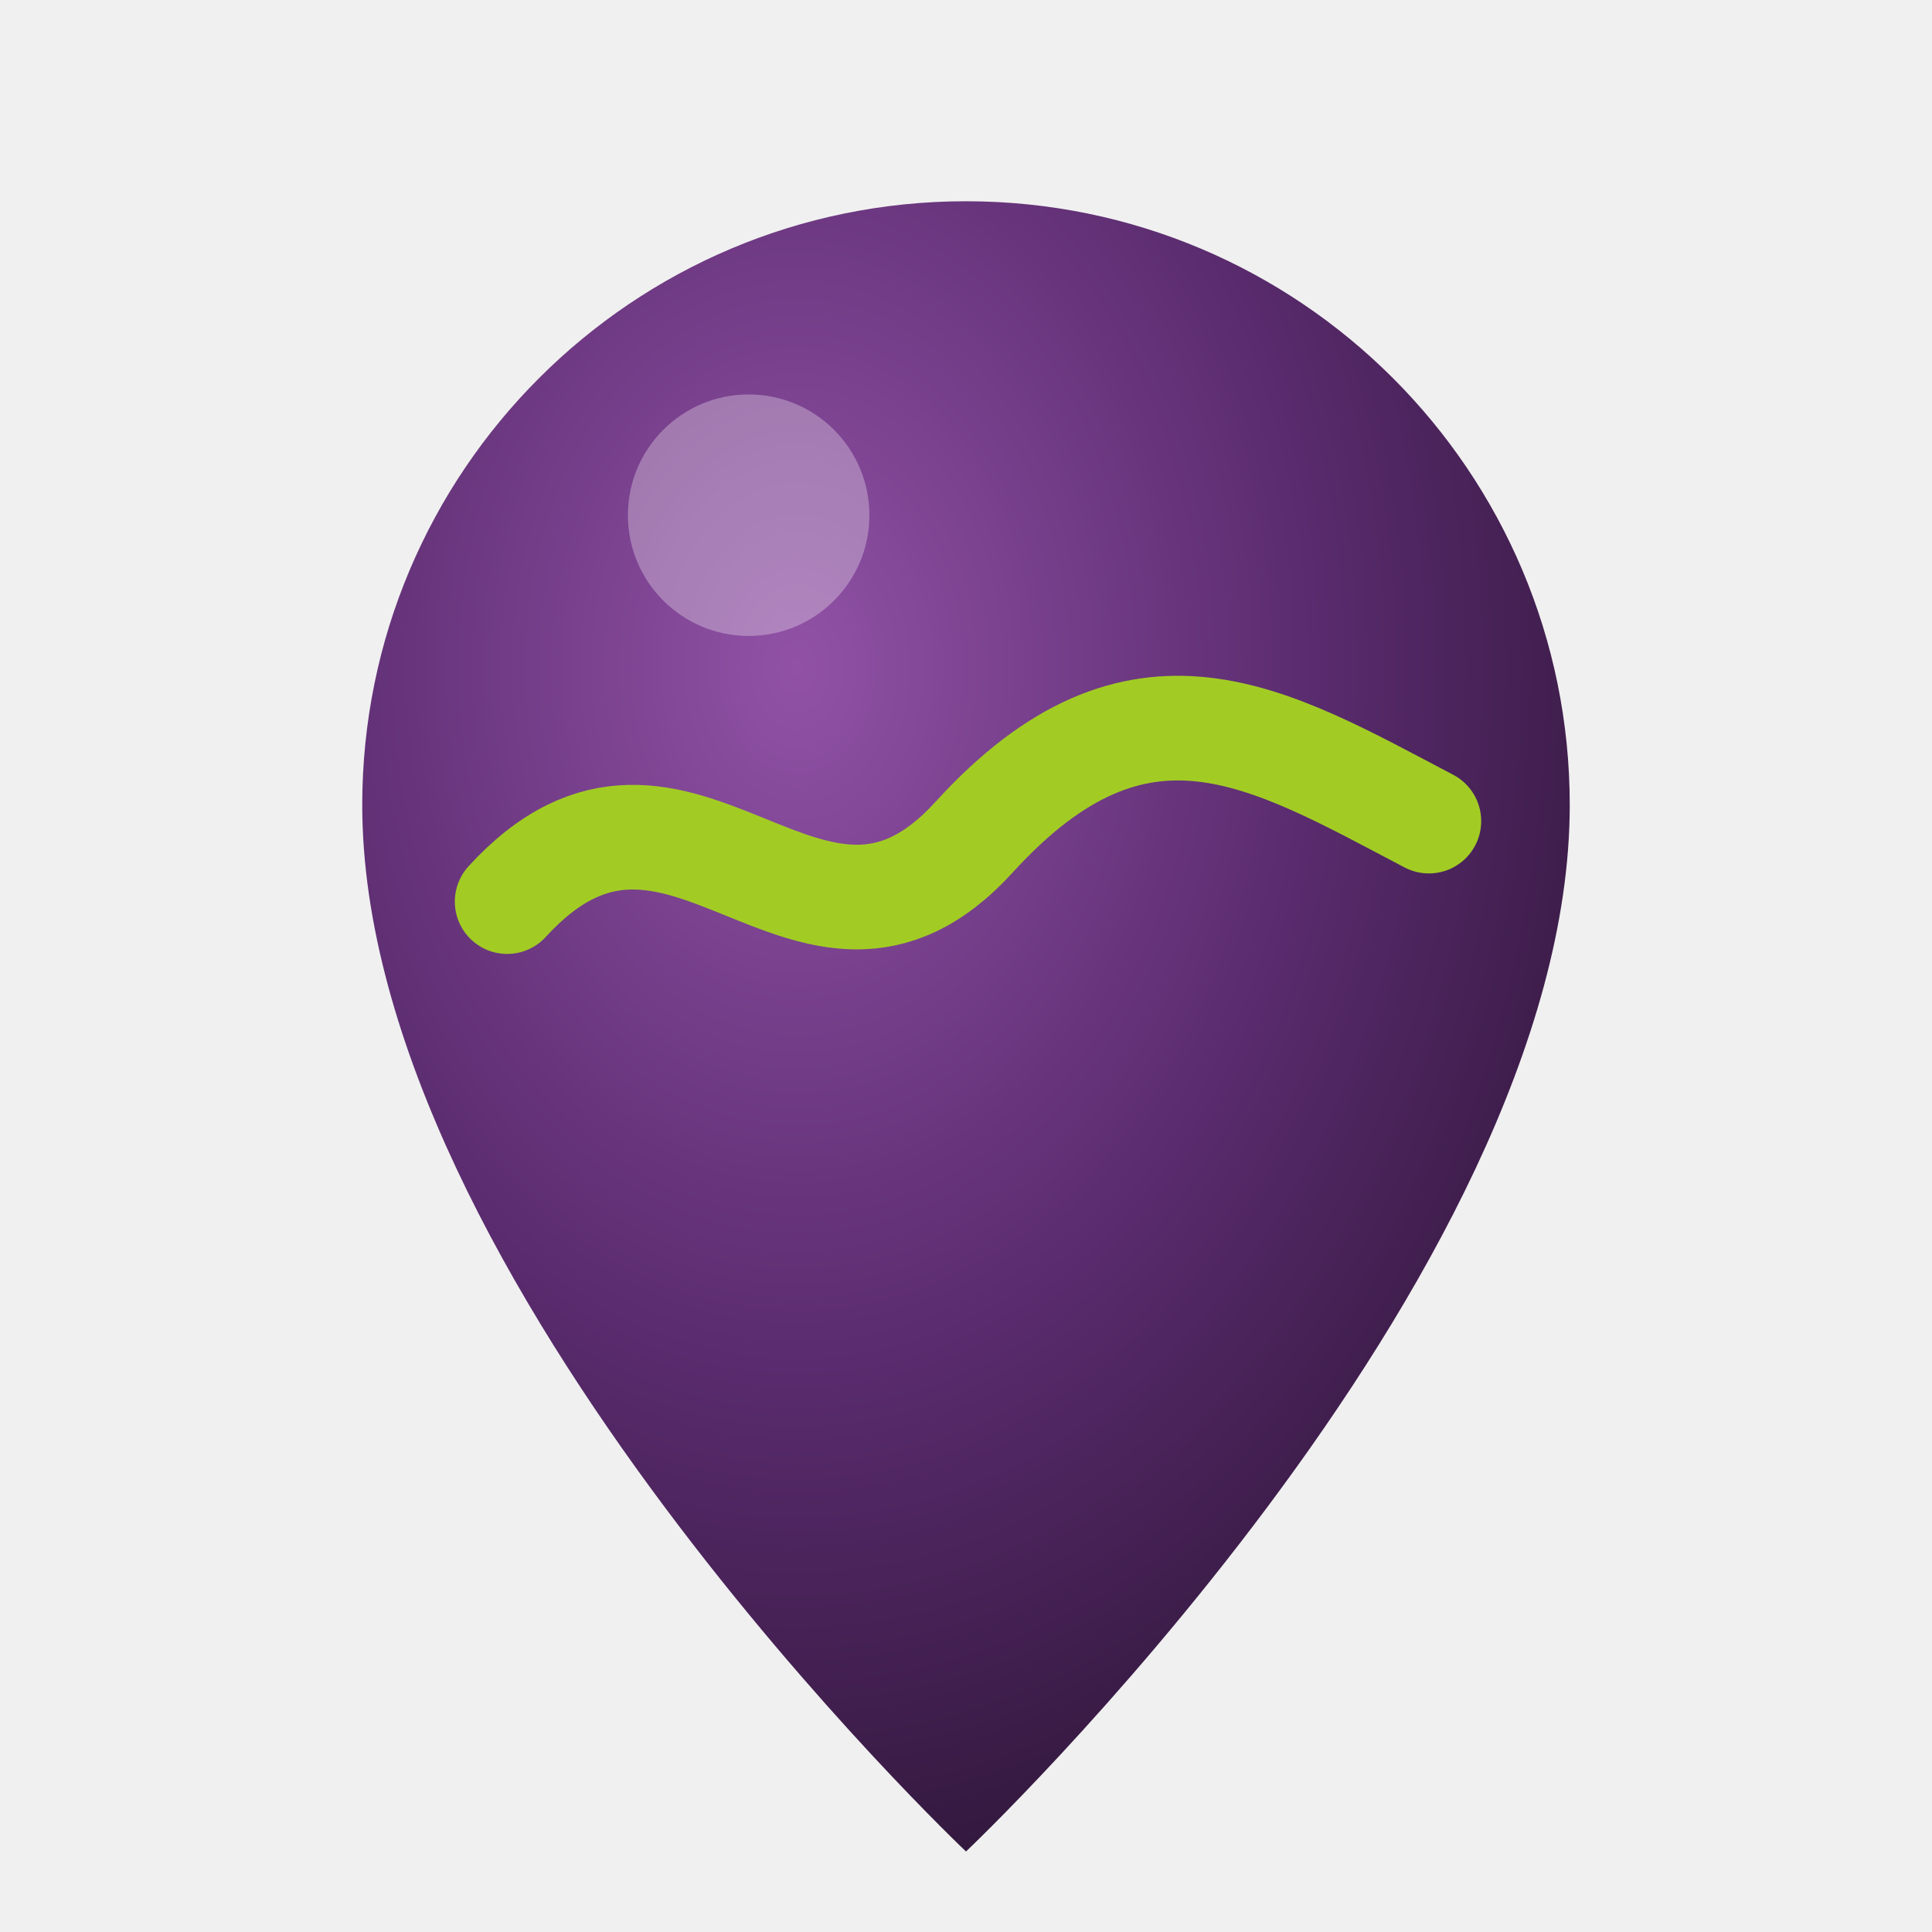
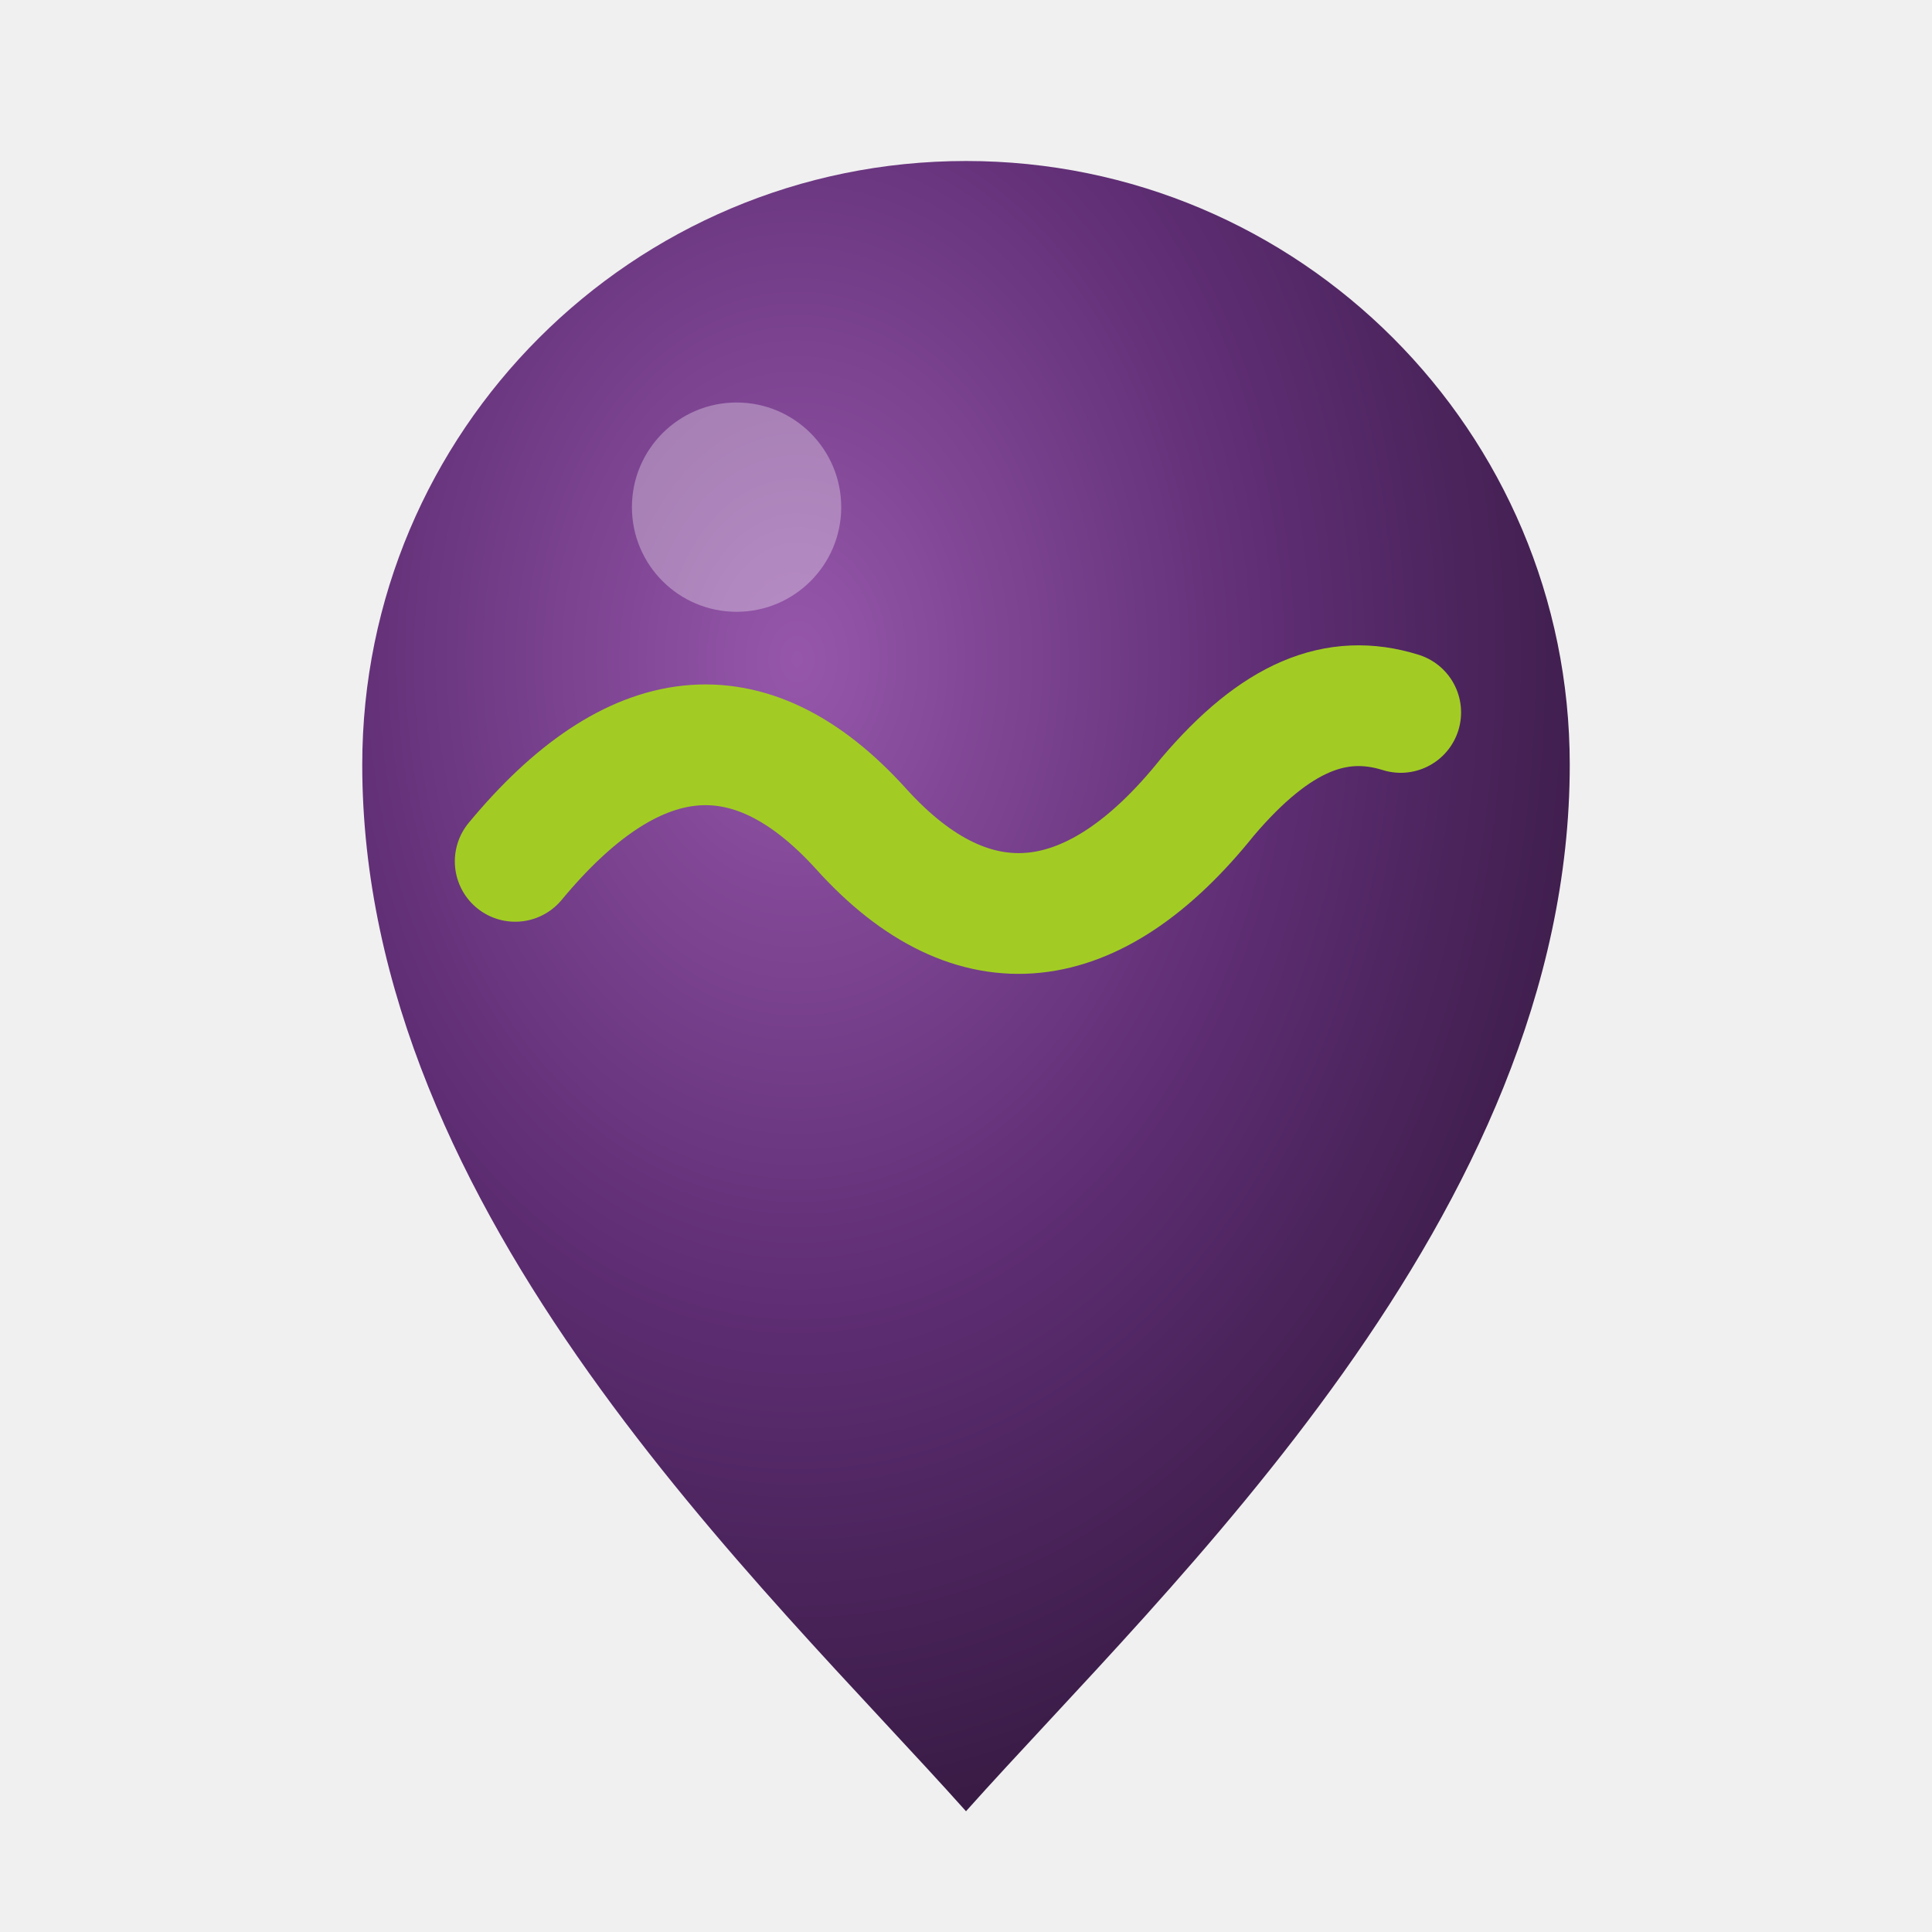
<svg xmlns="http://www.w3.org/2000/svg" viewBox="0 0 48 48" fill="none" role="img" aria-label="Açaí Map">
  <defs>
-     <radialGradient id="am-berry" cx="36%" cy="28%" r="78%">
-       <stop offset="0" stop-color="#9152A6" />
-       <stop offset=".55" stop-color="#5A2B6E" />
+     <radialGradient id="am-b" cx="0.36" cy="0.3" r="0.8">
+       <stop offset="0" stop-color="#9657AB" />
+       <stop offset=".5" stop-color="#5E2D73" />
      <stop offset="1" stop-color="#2E1638" />
    </radialGradient>
  </defs>
-   <path d="M24 46s-15-14.2-15-26a15 15 0 1 1 30 0c0 11.8-15 26-15 26z" fill="url(#am-berry)" />
-   <path d="M12.6 22.4c4.3-4.7 7.5 2.9 11.6-1.6 4.1-4.5 7.3-2.5 11.3-.4" stroke="#A2CC24" stroke-width="2.6" stroke-linecap="round" />
-   <circle cx="18.6" cy="12.8" r="3" fill="#fff" fill-opacity=".3" />
+   <path d="M24 45C19 39.4 9 30.2 9 19a15 15 0 0 1 30 0c0 11.2-10 20.4-15 26z" fill="url(#am-b)" />
+   <path d="M12.8 21.4c2.9-3.5 5.8-3.9 8.6-.8s5.8 2.7 8.6-.8c1.7-2 3.2-2.6 4.8-2.1" stroke="#A2CC24" stroke-width="3" stroke-linecap="round" stroke-linejoin="round" />
+   <circle cx="18.3" cy="12.6" r="2.6" fill="#fff" fill-opacity=".32" />
</svg>
